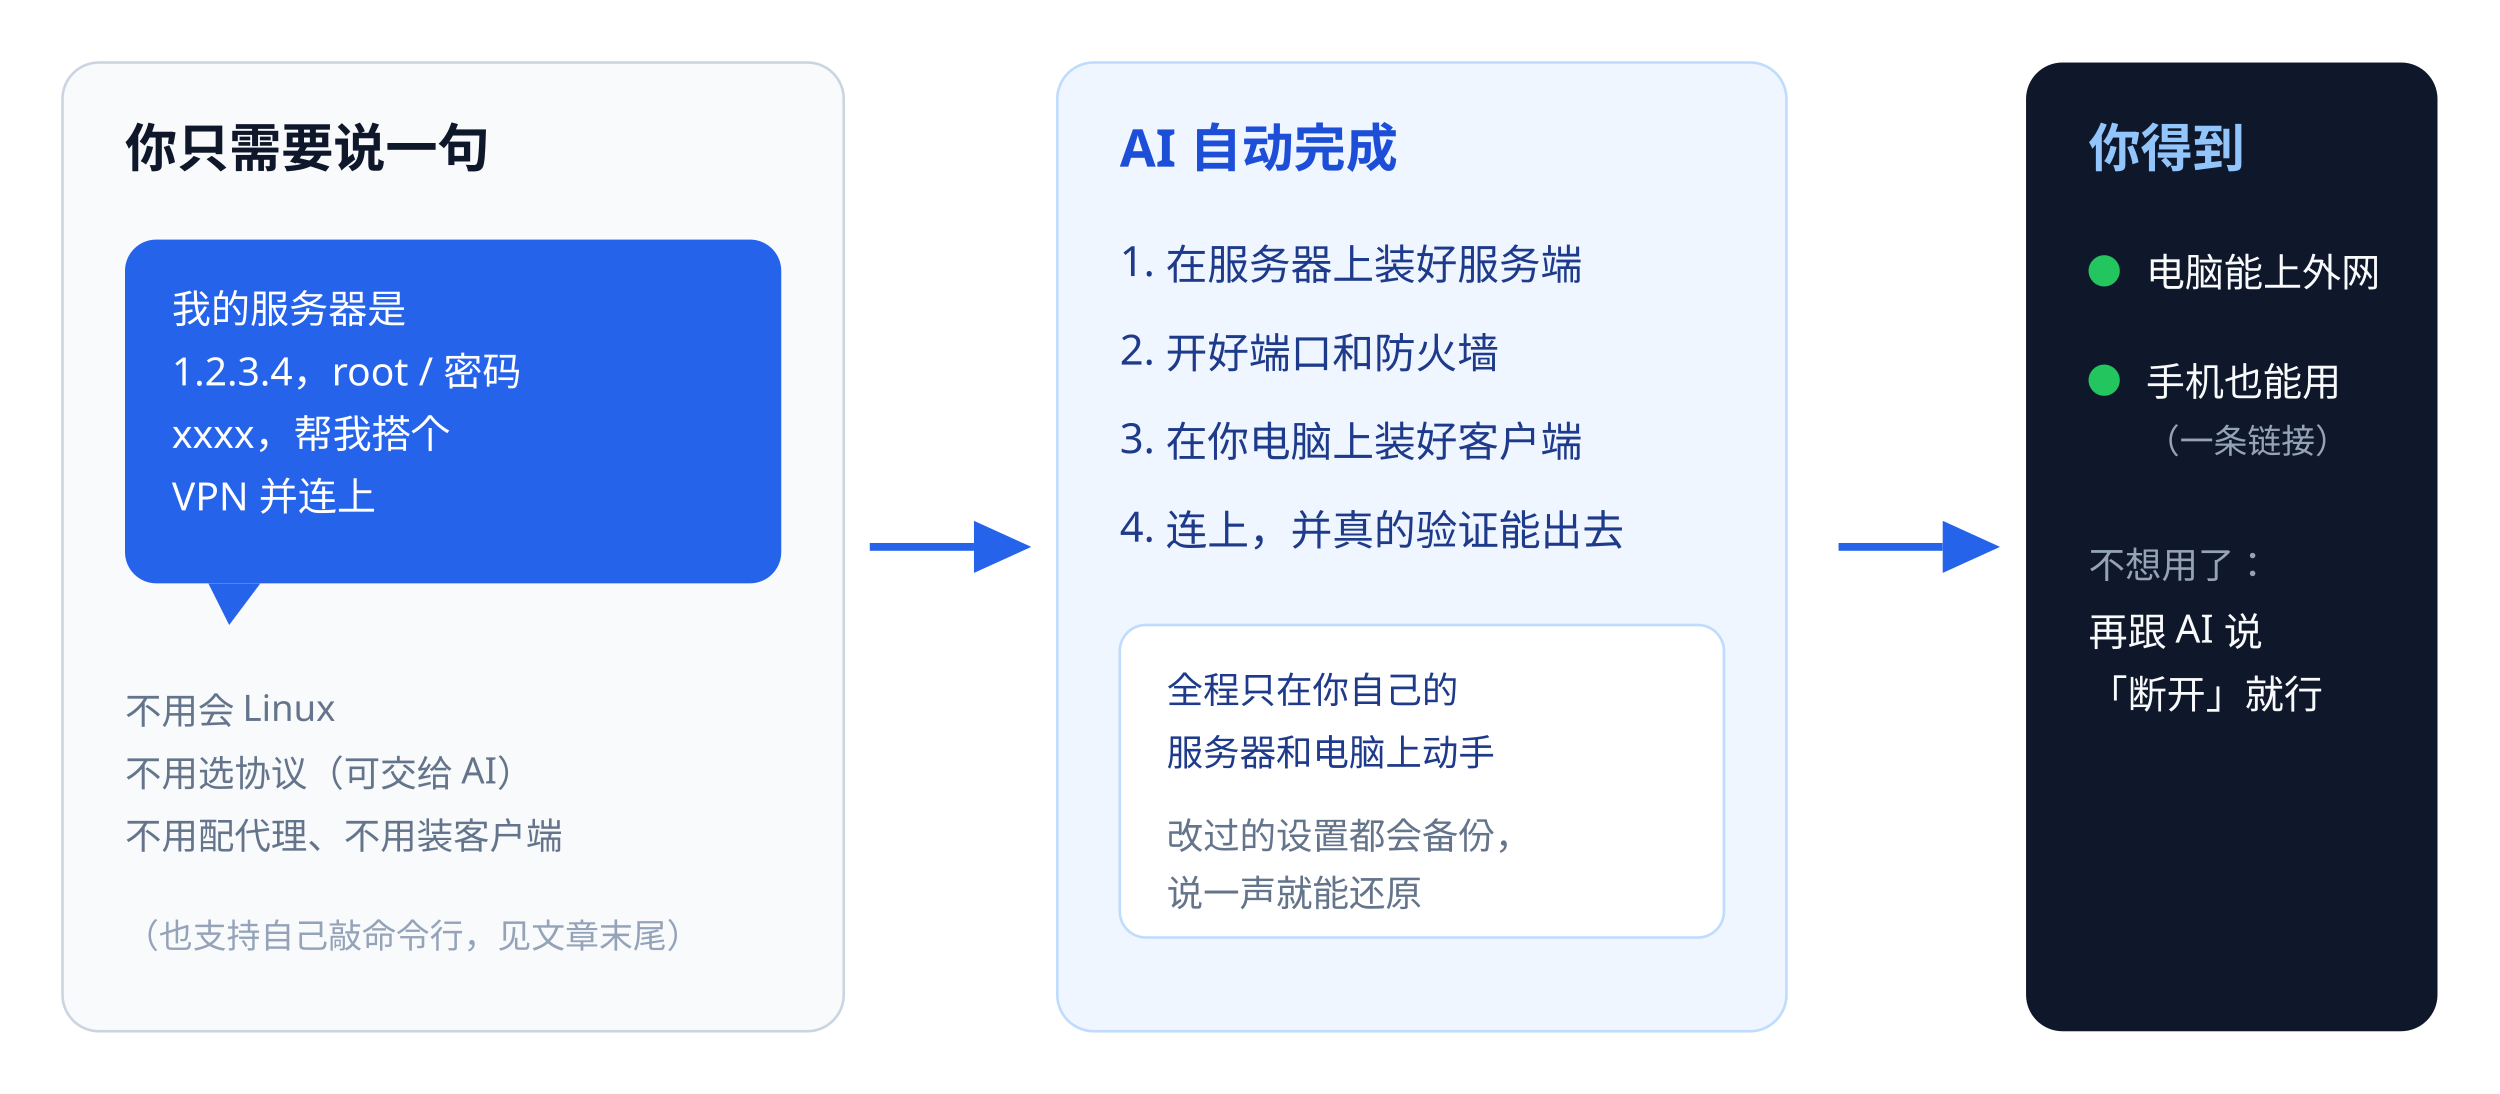
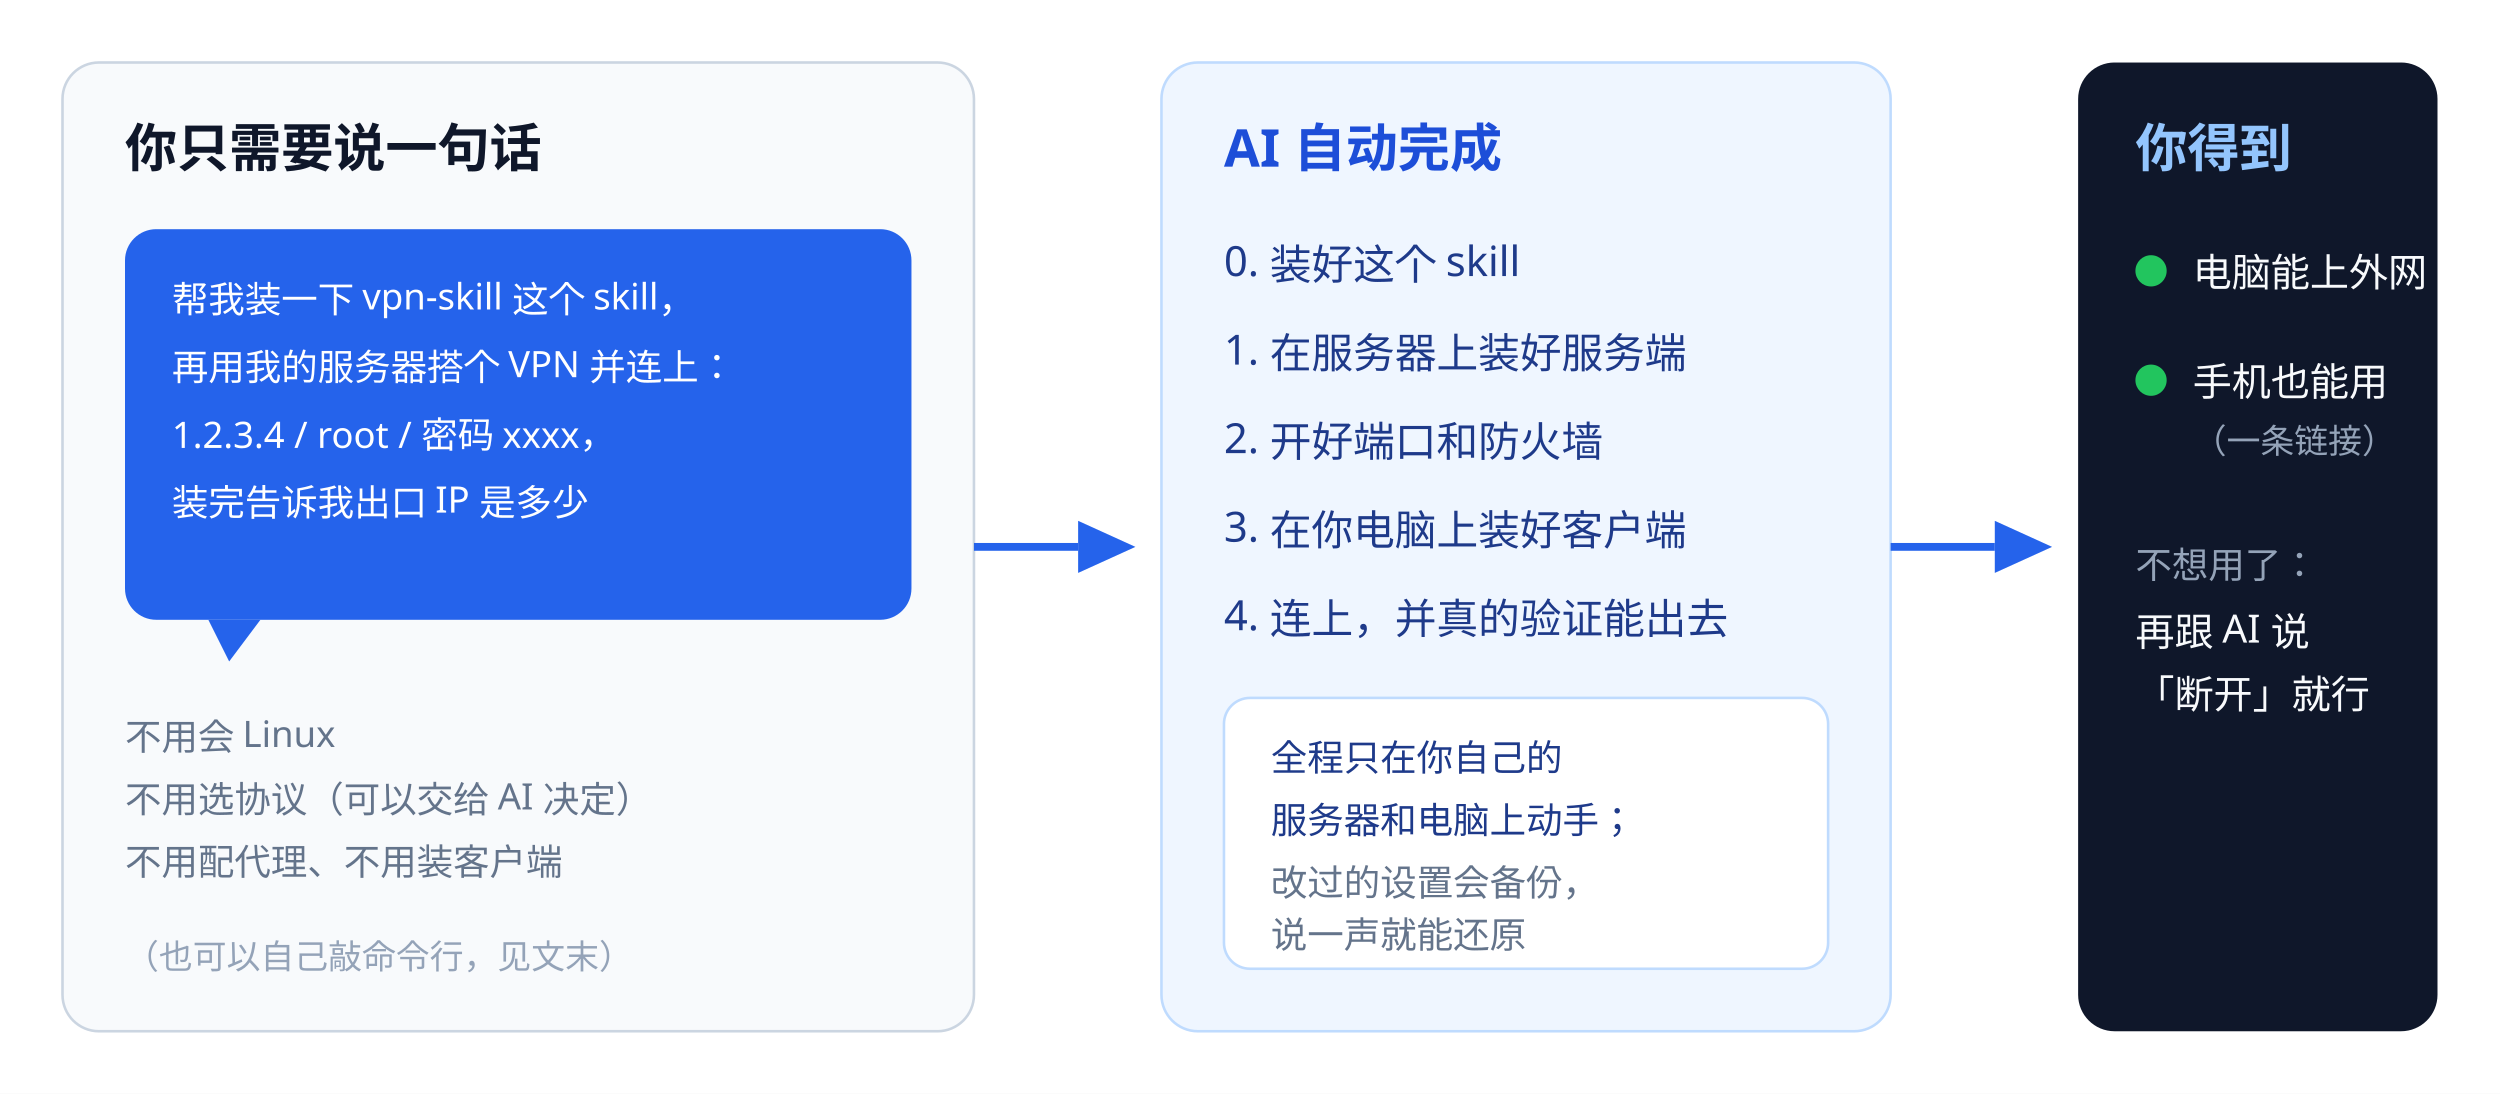
<svg xmlns="http://www.w3.org/2000/svg" width="960" height="420" viewBox="0 0 960 420">
  <rect width="960" height="420" fill="#ffffff" />
-   <rect x="24" y="24" width="300" height="372" rx="14" fill="#f8fafc" stroke="#cbd5e1" />
-   <text x="48" y="64" font-family="system-ui,sans-serif" font-size="20" fill="#0f172a" font-weight="700">你只需要说一句</text>
-   <rect x="48" y="92" width="252" height="132" rx="12" fill="#2563eb" />
-   <text x="66" y="124" font-family="system-ui,sans-serif" font-size="15" fill="#ffffff">我的服务器是</text>
-   <text x="66" y="148" font-family="system-ui,sans-serif" font-size="15" fill="#ffffff">1.2.3.4，root / 密码</text>
-   <text x="66" y="172" font-family="system-ui,sans-serif" font-size="15" fill="#ffffff">xxxx，帮我搭个</text>
-   <text x="66" y="196" font-family="system-ui,sans-serif" font-size="15" fill="#ffffff">VPN 并连上</text>
-   <polygon points="80,224 100,224 88,240" fill="#2563eb" />
-   <text x="48" y="278" font-family="system-ui,sans-serif" font-size="14" fill="#64748b">不用会 Linux</text>
-   <text x="48" y="302" font-family="system-ui,sans-serif" font-size="14" fill="#64748b">不用选协议（可交给 AI）</text>
-   <text x="48" y="326" font-family="system-ui,sans-serif" font-size="14" fill="#64748b">不用配代理、不用装客户端</text>
-   <text x="48" y="364" font-family="system-ui,sans-serif" font-size="13" fill="#94a3b8">（也支持自己敲命令行，见文章末尾）</text>
-   <line x1="334" y1="210" x2="374" y2="210" stroke="#2563eb" stroke-width="3" />
-   <polygon points="374,200 396,210 374,220" fill="#2563eb" />
-   <rect x="406" y="24" width="280" height="372" rx="14" fill="#eff6ff" stroke="#bfdbfe" />
-   <text x="430" y="64" font-family="system-ui,sans-serif" font-size="20" fill="#1d4ed8" font-weight="700">AI 自动完成</text>
-   <text x="430" y="106" font-family="system-ui,sans-serif" font-size="16" fill="#1e3a8a">1. 在服务器上装好服务端</text>
-   <text x="430" y="140" font-family="system-ui,sans-serif" font-size="16" fill="#1e3a8a">2. 开好端口和防火墙</text>
-   <text x="430" y="174" font-family="system-ui,sans-serif" font-size="16" fill="#1e3a8a">3. 在你电脑上装好客户端</text>
-   <text x="430" y="208" font-family="system-ui,sans-serif" font-size="16" fill="#1e3a8a">4. 连上，并真的验证能出去</text>
-   <rect x="430" y="240" width="232" height="120" rx="10" fill="#ffffff" stroke="#bfdbfe" />
-   <text x="448" y="270" font-family="system-ui,sans-serif" font-size="14" fill="#1e3a8a">全程只在你自己的</text>
-   <text x="448" y="294" font-family="system-ui,sans-serif" font-size="14" fill="#1e3a8a">服务器和电脑上动手</text>
-   <text x="448" y="326" font-family="system-ui,sans-serif" font-size="14" fill="#64748b">改过的设置都会备份，</text>
-   <text x="448" y="348" font-family="system-ui,sans-serif" font-size="14" fill="#64748b">说一声就能还原</text>
-   <line x1="706" y1="210" x2="746" y2="210" stroke="#2563eb" stroke-width="3" />
-   <polygon points="746,200 768,210 746,220" fill="#2563eb" />
-   <rect x="778" y="24" width="158" height="372" rx="14" fill="#0f172a" />
-   <text x="802" y="64" font-family="system-ui,sans-serif" font-size="20" fill="#93c5fd" font-weight="700">你得到</text>
-   <circle cx="808" cy="104" r="6" fill="#22c55e" />
-   <text x="824" y="110" font-family="system-ui,sans-serif" font-size="15" fill="#f8fafc">电脑能上外网</text>
-   <circle cx="808" cy="146" r="6" fill="#22c55e" />
-   <text x="824" y="152" font-family="system-ui,sans-serif" font-size="15" fill="#f8fafc">手机也能用</text>
-   <text x="824" y="174" font-family="system-ui,sans-serif" font-size="13" fill="#94a3b8">（一条链接）</text>
-   <text x="802" y="222" font-family="system-ui,sans-serif" font-size="14" fill="#94a3b8">不想用了：</text>
-   <text x="802" y="248" font-family="system-ui,sans-serif" font-size="15" fill="#f8fafc">再跟 AI 说</text>
-   <text x="802" y="272" font-family="system-ui,sans-serif" font-size="15" fill="#f8fafc">「断开」就行</text>
+   <rect x="24" y="24" width="350" height="372" rx="14" fill="#f8fafc" stroke="#cbd5e1" />
+   <text x="48" y="64" font-family="system-ui,sans-serif" font-size="20" fill="#0f172a" font-weight="700">你只需要说一句话</text>
+   <rect x="48" y="88" width="302" height="150" rx="12" fill="#2563eb" />
+   <text x="66" y="120" font-family="system-ui,sans-serif" font-size="14" fill="#ffffff">帮我装一下 vpn-skill 这个 skill，</text>
+   <text x="66" y="146" font-family="system-ui,sans-serif" font-size="14" fill="#ffffff">再用我的服务器搭个 VPN 并连上：</text>
+   <text x="66" y="172" font-family="system-ui,sans-serif" font-size="14" fill="#ffffff">1.2.3.4 / root / 密码 xxxx，</text>
+   <text x="66" y="198" font-family="system-ui,sans-serif" font-size="14" fill="#ffffff">装完告诉我出口 IP 是多少</text>
+   <polygon points="80,238 100,238 88,254" fill="#2563eb" />
+   <text x="48" y="288" font-family="system-ui,sans-serif" font-size="14" fill="#64748b">不用会 Linux</text>
+   <text x="48" y="312" font-family="system-ui,sans-serif" font-size="14" fill="#64748b">不用选协议（可以交给 AI 决定）</text>
+   <text x="48" y="336" font-family="system-ui,sans-serif" font-size="14" fill="#64748b">不用配代理、不用装客户端</text>
+   <text x="48" y="372" font-family="system-ui,sans-serif" font-size="13" fill="#94a3b8">（也可以自己敲命令行，见文末）</text>
+   <line x1="374" y1="210" x2="414" y2="210" stroke="#2563eb" stroke-width="3" />
+   <polygon points="414,200 436,210 414,220" fill="#2563eb" />
+   <rect x="446" y="24" width="280" height="372" rx="14" fill="#eff6ff" stroke="#bfdbfe" />
+   <text x="470" y="64" font-family="system-ui,sans-serif" font-size="20" fill="#1d4ed8" font-weight="700">AI 自动完成</text>
+   <text x="470" y="106" font-family="system-ui,sans-serif" font-size="16" fill="#1e3a8a">0. 装好这个 skill</text>
+   <text x="470" y="140" font-family="system-ui,sans-serif" font-size="16" fill="#1e3a8a">1. 在服务器上装好服务端</text>
+   <text x="470" y="174" font-family="system-ui,sans-serif" font-size="16" fill="#1e3a8a">2. 开好端口和防火墙</text>
+   <text x="470" y="208" font-family="system-ui,sans-serif" font-size="16" fill="#1e3a8a">3. 在你电脑上装好客户端</text>
+   <text x="470" y="242" font-family="system-ui,sans-serif" font-size="16" fill="#1e3a8a">4. 连上，并真的验证能出去</text>
+   <rect x="470" y="268" width="232" height="104" rx="10" fill="#ffffff" stroke="#bfdbfe" />
+   <text x="488" y="296" font-family="system-ui,sans-serif" font-size="14" fill="#1e3a8a">全程只在你自己的</text>
+   <text x="488" y="320" font-family="system-ui,sans-serif" font-size="14" fill="#1e3a8a">服务器和电脑上动手；</text>
+   <text x="488" y="344" font-family="system-ui,sans-serif" font-size="14" fill="#64748b">改过的设置会备份，</text>
+   <text x="488" y="364" font-family="system-ui,sans-serif" font-size="14" fill="#64748b">说一声就能还原</text>
+   <line x1="726" y1="210" x2="766" y2="210" stroke="#2563eb" stroke-width="3" />
+   <polygon points="766,200 788,210 766,220" fill="#2563eb" />
+   <rect x="798" y="24" width="138" height="372" rx="14" fill="#0f172a" />
+   <text x="820" y="64" font-family="system-ui,sans-serif" font-size="20" fill="#93c5fd" font-weight="700">你得到</text>
+   <circle cx="826" cy="104" r="6" fill="#22c55e" />
+   <text x="842" y="110" font-family="system-ui,sans-serif" font-size="15" fill="#f8fafc">电脑能上外网</text>
+   <circle cx="826" cy="146" r="6" fill="#22c55e" />
+   <text x="842" y="152" font-family="system-ui,sans-serif" font-size="15" fill="#f8fafc">手机也能用</text>
+   <text x="842" y="174" font-family="system-ui,sans-serif" font-size="13" fill="#94a3b8">（一条链接）</text>
+   <text x="820" y="222" font-family="system-ui,sans-serif" font-size="14" fill="#94a3b8">不想用了：</text>
+   <text x="820" y="248" font-family="system-ui,sans-serif" font-size="15" fill="#f8fafc">再跟 AI 说</text>
+   <text x="820" y="272" font-family="system-ui,sans-serif" font-size="15" fill="#f8fafc">「断开」就行</text>
</svg>
